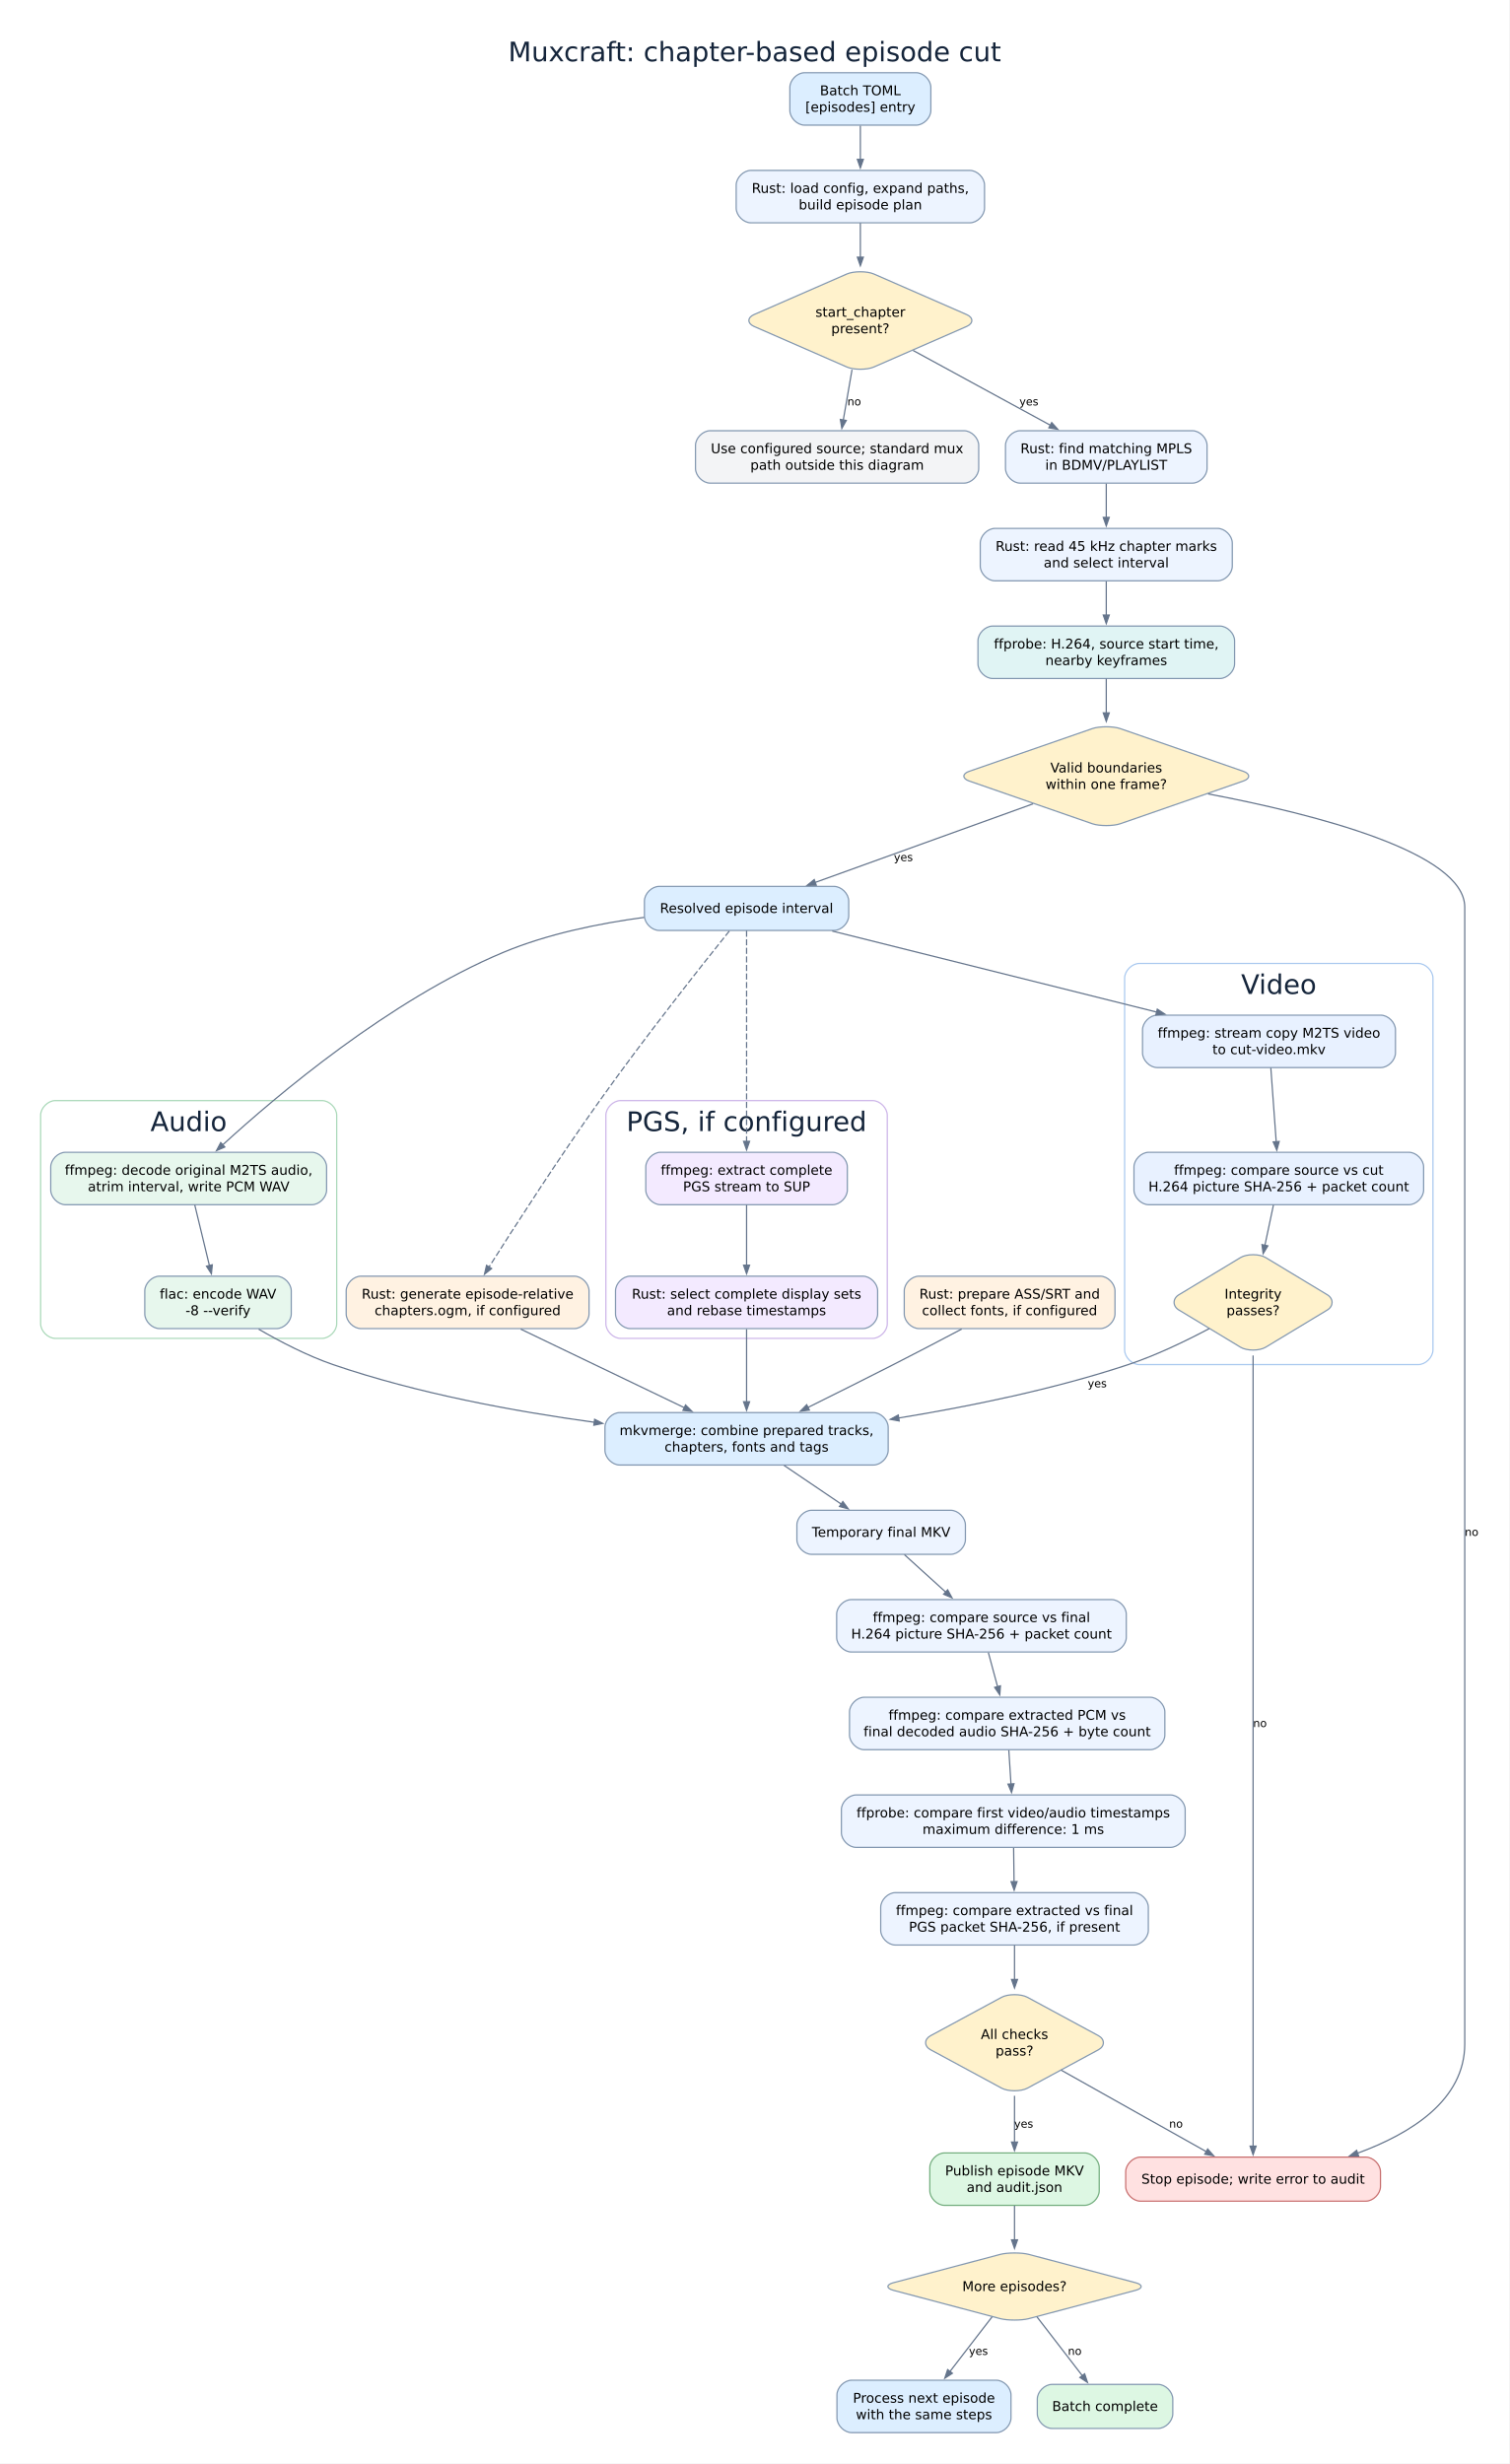
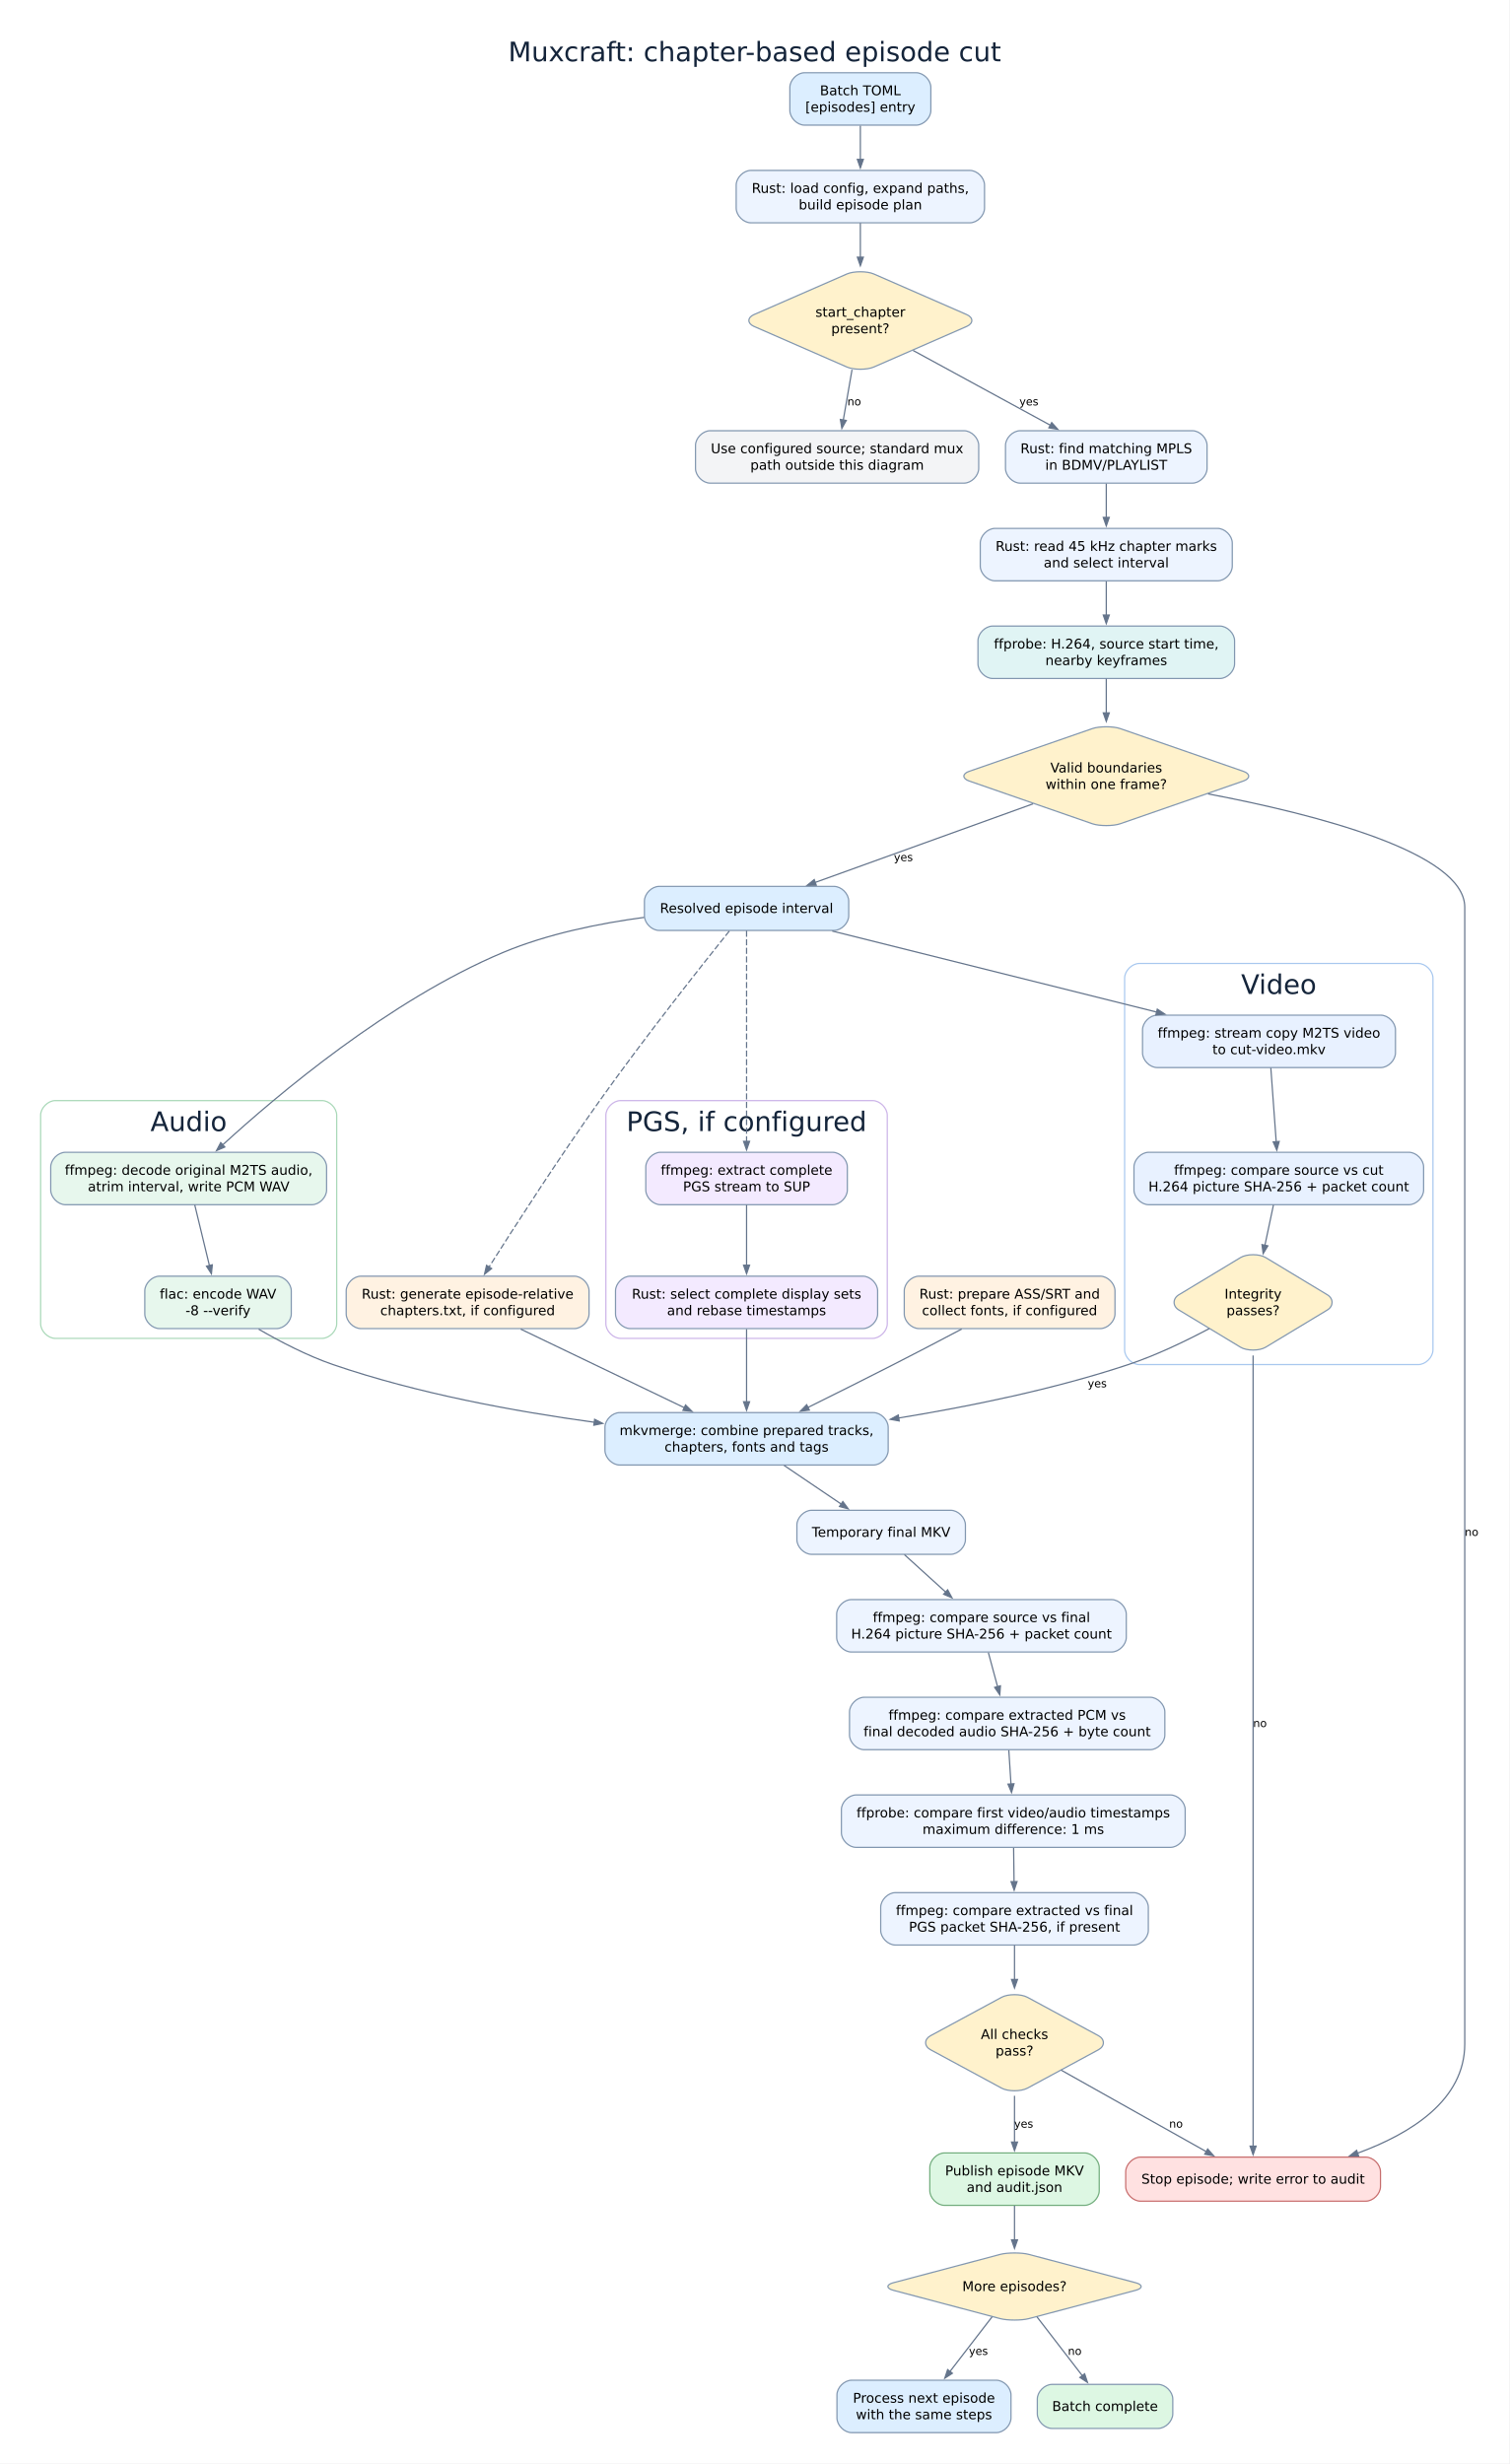
<svg xmlns="http://www.w3.org/2000/svg" width="1234pt" height="2014pt" viewBox="0.00 0.00 1234.00 2014.00">
  <g id="graph0" class="graph" transform="scale(1 1) rotate(0) translate(25.2 1988.36)">
    <polygon fill="white" stroke="none" points="-25.2,25.2 -25.2,-1988.36 1208.45,-1988.36 1208.45,25.2 -25.2,25.2" />
    <text xml:space="preserve" text-anchor="middle" x="591.62" y="-1938.26" font-family="DejaVu Sans" font-size="22.00" fill="#14243a">Muxcraft: chapter-based episode cut</text>
    <g id="clust1" class="cluster">
      <path fill="white" stroke="#a8c8ef" d="M906,-872.99C906,-872.99 1134,-872.99 1134,-872.99 1140,-872.99 1146,-878.99 1146,-884.99 1146,-884.99 1146,-1188.85 1146,-1188.85 1146,-1194.85 1140,-1200.85 1134,-1200.85 1134,-1200.85 906,-1200.85 906,-1200.85 900,-1200.85 894,-1194.85 894,-1188.85 894,-1188.85 894,-884.99 894,-884.99 894,-878.99 900,-872.99 906,-872.99" />
      <text xml:space="preserve" text-anchor="middle" x="1020" y="-1175.95" font-family="DejaVu Sans" font-size="22.00" fill="#14243a">Video</text>
    </g>
    <g id="clust2" class="cluster">
      <path fill="white" stroke="#a9d8b8" d="M20,-894.41C20,-894.41 238,-894.41 238,-894.41 244,-894.41 250,-900.41 250,-906.41 250,-906.41 250,-1076.76 250,-1076.76 250,-1082.76 244,-1088.76 238,-1088.76 238,-1088.76 20,-1088.76 20,-1088.76 14,-1088.76 8,-1082.76 8,-1076.76 8,-1076.76 8,-906.41 8,-906.41 8,-900.41 14,-894.41 20,-894.41" />
      <text xml:space="preserve" text-anchor="middle" x="129" y="-1063.86" font-family="DejaVu Sans" font-size="22.00" fill="#14243a">Audio</text>
    </g>
    <g id="clust3" class="cluster">
      <path fill="white" stroke="#ccb4e8" d="M482,-894.41C482,-894.41 688,-894.41 688,-894.41 694,-894.41 700,-900.41 700,-906.41 700,-906.41 700,-1076.76 700,-1076.76 700,-1082.76 694,-1088.76 688,-1088.76 688,-1088.76 482,-1088.76 482,-1088.76 476,-1088.76 470,-1082.76 470,-1076.76 470,-1076.76 470,-906.41 470,-906.41 470,-900.41 476,-894.41 482,-894.41" />
      <text xml:space="preserve" text-anchor="middle" x="585" y="-1063.86" font-family="DejaVu Sans" font-size="22.00" fill="#14243a">PGS, if configured</text>
    </g>
    <g id="node1" class="node">
      <path fill="#dceeff" stroke="#8297b0" d="M723.62,-1928.91C723.62,-1928.91 632.38,-1928.91 632.38,-1928.91 626.38,-1928.91 620.38,-1922.91 620.38,-1916.91 620.38,-1916.91 620.38,-1898.07 620.38,-1898.07 620.38,-1892.07 626.38,-1886.07 632.38,-1886.07 632.38,-1886.07 723.62,-1886.07 723.62,-1886.07 729.62,-1886.07 735.62,-1892.07 735.62,-1898.07 735.62,-1898.07 735.62,-1916.91 735.62,-1916.91 735.62,-1922.91 729.62,-1928.91 723.62,-1928.91" />
      <text xml:space="preserve" text-anchor="middle" x="678" y="-1910.54" font-family="DejaVu Sans" font-size="11.00">Batch TOML</text>
      <text xml:space="preserve" text-anchor="middle" x="678" y="-1897.04" font-family="DejaVu Sans" font-size="11.00">[episodes] entry</text>
    </g>
    <g id="node2" class="node">
      <path fill="#edf4ff" stroke="#8297b0" d="M767.49,-1849.07C767.49,-1849.07 588.51,-1849.07 588.51,-1849.07 582.51,-1849.07 576.51,-1843.07 576.51,-1837.07 576.51,-1837.07 576.51,-1818.23 576.51,-1818.23 576.51,-1812.23 582.51,-1806.23 588.51,-1806.23 588.51,-1806.23 767.49,-1806.23 767.49,-1806.23 773.49,-1806.23 779.49,-1812.23 779.49,-1818.23 779.49,-1818.23 779.49,-1837.07 779.49,-1837.07 779.49,-1843.07 773.49,-1849.07 767.49,-1849.07" />
      <text xml:space="preserve" text-anchor="middle" x="678" y="-1830.7" font-family="DejaVu Sans" font-size="11.00">Rust: load config, expand paths,</text>
      <text xml:space="preserve" text-anchor="middle" x="678" y="-1817.2" font-family="DejaVu Sans" font-size="11.00">build episode plan</text>
    </g>
    <g id="edge5" class="edge">
      <path fill="none" stroke="#64748b" d="M678,-1885.63C678,-1877.17 678,-1867.24 678,-1858.06" />
      <polygon fill="#64748b" stroke="#64748b" points="680.45,-1858.08 678,-1851.08 675.55,-1858.08 680.45,-1858.08" />
    </g>
    <g id="node3" class="node">
      <path fill="#fff2cc" stroke="#8297b0" d="M667.01,-1764.42C667.01,-1764.42 591.01,-1731.2 591.01,-1731.2 585.52,-1728.79 585.52,-1723.99 591.01,-1721.58 591.01,-1721.58 667.01,-1688.36 667.01,-1688.36 672.5,-1685.95 683.5,-1685.95 688.99,-1688.36 688.99,-1688.36 764.99,-1721.58 764.99,-1721.58 770.48,-1723.99 770.48,-1728.79 764.99,-1731.2 764.99,-1731.2 688.99,-1764.42 688.99,-1764.42 683.5,-1766.83 672.5,-1766.83 667.01,-1764.42" />
      <text xml:space="preserve" text-anchor="middle" x="678" y="-1729.44" font-family="DejaVu Sans" font-size="11.00">start_chapter</text>
      <text xml:space="preserve" text-anchor="middle" x="678" y="-1715.94" font-family="DejaVu Sans" font-size="11.00">present?</text>
    </g>
    <g id="edge6" class="edge">
      <path fill="none" stroke="#64748b" d="M678,-1806.08C678,-1797.83 678,-1787.93 678,-1777.97" />
      <polygon fill="#64748b" stroke="#64748b" points="680.45,-1778.14 678,-1771.14 675.55,-1778.14 680.45,-1778.14" />
    </g>
    <g id="node4" class="node">
      <path fill="#f3f4f6" stroke="#8297b0" d="M762.74,-1636.3C762.74,-1636.3 555.26,-1636.3 555.26,-1636.3 549.26,-1636.3 543.26,-1630.3 543.26,-1624.3 543.26,-1624.3 543.26,-1605.46 543.26,-1605.46 543.26,-1599.46 549.26,-1593.46 555.26,-1593.46 555.26,-1593.46 762.74,-1593.46 762.74,-1593.46 768.74,-1593.46 774.74,-1599.46 774.74,-1605.46 774.74,-1605.46 774.74,-1624.3 774.74,-1624.3 774.74,-1630.3 768.74,-1636.3 762.74,-1636.3" />
      <text xml:space="preserve" text-anchor="middle" x="659" y="-1617.93" font-family="DejaVu Sans" font-size="11.00">Use configured source; standard mux</text>
      <text xml:space="preserve" text-anchor="middle" x="659" y="-1604.43" font-family="DejaVu Sans" font-size="11.00">path outside this diagram</text>
    </g>
    <g id="edge7" class="edge">
      <path fill="none" stroke="#64748b" d="M671.19,-1686.16C668.84,-1672.6 666.25,-1657.65 664.06,-1645.04" />
      <polygon fill="#64748b" stroke="#64748b" points="666.49,-1644.7 662.88,-1638.22 661.66,-1645.53 666.49,-1644.7" />
      <text xml:space="preserve" text-anchor="middle" x="672.99" y="-1657" font-family="DejaVu Sans" font-size="9.00">no</text>
    </g>
    <g id="node5" class="node">
      <path fill="#edf4ff" stroke="#8297b0" d="M949.37,-1636.3C949.37,-1636.3 808.63,-1636.3 808.63,-1636.3 802.63,-1636.3 796.63,-1630.3 796.63,-1624.3 796.63,-1624.3 796.63,-1605.46 796.63,-1605.46 796.63,-1599.46 802.63,-1593.46 808.63,-1593.46 808.63,-1593.46 949.37,-1593.46 949.37,-1593.46 955.37,-1593.46 961.37,-1599.46 961.37,-1605.46 961.37,-1605.46 961.37,-1624.3 961.37,-1624.3 961.37,-1630.3 955.37,-1636.3 949.37,-1636.3" />
      <text xml:space="preserve" text-anchor="middle" x="879" y="-1617.93" font-family="DejaVu Sans" font-size="11.00">Rust: find matching MPLS</text>
      <text xml:space="preserve" text-anchor="middle" x="879" y="-1604.43" font-family="DejaVu Sans" font-size="11.00">in BDMV/PLAYLIST</text>
    </g>
    <g id="edge8" class="edge">
      <path fill="none" stroke="#64748b" d="M721.12,-1701.9C754.15,-1683.9 799.62,-1659.13 833.28,-1640.79" />
      <polygon fill="#64748b" stroke="#64748b" points="834.4,-1642.97 839.37,-1637.47 832.05,-1638.67 834.4,-1642.97" />
      <text xml:space="preserve" text-anchor="middle" x="815.75" y="-1657" font-family="DejaVu Sans" font-size="9.00">yes</text>
    </g>
    <g id="node6" class="node">
      <path fill="#edf4ff" stroke="#8297b0" d="M969.99,-1556.46C969.99,-1556.46 788.01,-1556.46 788.01,-1556.46 782.01,-1556.46 776.01,-1550.46 776.01,-1544.46 776.01,-1544.46 776.01,-1525.62 776.01,-1525.62 776.01,-1519.62 782.01,-1513.62 788.01,-1513.62 788.01,-1513.62 969.99,-1513.62 969.99,-1513.62 975.99,-1513.62 981.99,-1519.62 981.99,-1525.62 981.99,-1525.62 981.99,-1544.46 981.99,-1544.46 981.99,-1550.46 975.99,-1556.46 969.99,-1556.46" />
      <text xml:space="preserve" text-anchor="middle" x="879" y="-1538.09" font-family="DejaVu Sans" font-size="11.00">Rust: read 45 kHz chapter marks</text>
      <text xml:space="preserve" text-anchor="middle" x="879" y="-1524.59" font-family="DejaVu Sans" font-size="11.00">and select interval</text>
    </g>
    <g id="edge9" class="edge">
      <path fill="none" stroke="#64748b" d="M879,-1593.02C879,-1584.56 879,-1574.63 879,-1565.45" />
      <polygon fill="#64748b" stroke="#64748b" points="881.45,-1565.47 879,-1558.47 876.55,-1565.47 881.45,-1565.47" />
    </g>
    <g id="node7" class="node">
      <path fill="#e0f4f4" stroke="#8297b0" d="M971.87,-1476.62C971.87,-1476.62 786.13,-1476.62 786.13,-1476.62 780.13,-1476.62 774.13,-1470.62 774.13,-1464.62 774.13,-1464.62 774.13,-1445.78 774.13,-1445.78 774.13,-1439.78 780.13,-1433.78 786.13,-1433.78 786.13,-1433.78 971.87,-1433.78 971.87,-1433.78 977.87,-1433.78 983.87,-1439.78 983.87,-1445.78 983.87,-1445.78 983.87,-1464.62 983.87,-1464.62 983.87,-1470.62 977.87,-1476.62 971.87,-1476.62" />
      <text xml:space="preserve" text-anchor="middle" x="879" y="-1458.25" font-family="DejaVu Sans" font-size="11.00">ffprobe: H.264, source start time,</text>
      <text xml:space="preserve" text-anchor="middle" x="879" y="-1444.75" font-family="DejaVu Sans" font-size="11.00">nearby keyframes</text>
    </g>
    <g id="edge10" class="edge">
      <path fill="none" stroke="#64748b" d="M879,-1513.18C879,-1504.72 879,-1494.79 879,-1485.61" />
      <polygon fill="#64748b" stroke="#64748b" points="881.45,-1485.63 879,-1478.63 876.55,-1485.63 881.45,-1485.63" />
    </g>
    <g id="node8" class="node">
      <path fill="#fff2cc" stroke="#8297b0" d="M867.66,-1392.85C867.66,-1392.85 766.86,-1357.87 766.86,-1357.87 761.19,-1355.91 761.19,-1351.97 766.86,-1350.01 766.86,-1350.01 867.66,-1315.03 867.66,-1315.03 873.33,-1313.07 884.67,-1313.07 890.34,-1315.03 890.34,-1315.03 991.14,-1350.01 991.14,-1350.01 996.81,-1351.97 996.81,-1355.91 991.14,-1357.87 991.14,-1357.87 890.34,-1392.85 890.34,-1392.85 884.67,-1394.81 873.33,-1394.81 867.66,-1392.85" />
      <text xml:space="preserve" text-anchor="middle" x="879" y="-1356.99" font-family="DejaVu Sans" font-size="11.00">Valid boundaries</text>
      <text xml:space="preserve" text-anchor="middle" x="879" y="-1343.49" font-family="DejaVu Sans" font-size="11.00">within one frame?</text>
    </g>
    <g id="edge11" class="edge">
      <path fill="none" stroke="#64748b" d="M879,-1433.63C879,-1425.38 879,-1415.48 879,-1405.52" />
      <polygon fill="#64748b" stroke="#64748b" points="881.45,-1405.69 879,-1398.69 876.55,-1405.69 881.45,-1405.69" />
    </g>
    <g id="node9" class="node">
      <path fill="#dceeff" stroke="#8297b0" d="M656.49,-1263.85C656.49,-1263.85 513.51,-1263.85 513.51,-1263.85 507.51,-1263.85 501.51,-1257.85 501.51,-1251.85 501.51,-1251.85 501.51,-1239.85 501.51,-1239.85 501.51,-1233.85 507.51,-1227.85 513.51,-1227.85 513.51,-1227.85 656.49,-1227.85 656.49,-1227.85 662.49,-1227.85 668.49,-1233.85 668.49,-1239.85 668.49,-1239.85 668.49,-1251.85 668.49,-1251.85 668.49,-1257.85 662.49,-1263.85 656.49,-1263.85" />
      <text xml:space="preserve" text-anchor="middle" x="585" y="-1242.15" font-family="DejaVu Sans" font-size="11.00">Resolved episode interval</text>
    </g>
    <g id="edge13" class="edge">
      <path fill="none" stroke="#64748b" d="M819.15,-1331.34C767.04,-1312.54 692.05,-1285.48 641.08,-1267.09" />
      <polygon fill="#64748b" stroke="#64748b" points="641.96,-1264.8 634.54,-1264.73 640.29,-1269.41 641.96,-1264.8" />
      <text xml:space="preserve" text-anchor="middle" x="713.17" y="-1284.55" font-family="DejaVu Sans" font-size="9.00">yes</text>
    </g>
    <g id="node10" class="node">
      <path fill="#ffe1e1" stroke="#c76d6d" d="M1091.12,-225.19C1091.12,-225.19 906.88,-225.19 906.88,-225.19 900.88,-225.19 894.88,-219.19 894.88,-213.19 894.88,-213.19 894.88,-201.19 894.88,-201.19 894.88,-195.19 900.88,-189.19 906.88,-189.19 906.88,-189.19 1091.12,-189.19 1091.12,-189.19 1097.12,-189.19 1103.12,-195.19 1103.12,-201.19 1103.12,-201.19 1103.12,-213.19 1103.12,-213.19 1103.12,-219.19 1097.12,-225.19 1091.12,-225.19" />
      <text xml:space="preserve" text-anchor="middle" x="999" y="-203.49" font-family="DejaVu Sans" font-size="11.00">Stop episode; write error to audit</text>
    </g>
    <g id="edge12" class="edge">
      <path fill="none" stroke="#64748b" d="M962.18,-1339.47C1048.8,-1323.03 1172,-1291.75 1172,-1246.85 1172,-1246.85 1172,-1246.85 1172,-317.7 1172,-271.76 1127.91,-244.29 1084.24,-228.36" />
      <polygon fill="#64748b" stroke="#64748b" points="1085.24,-226.11 1077.82,-226.11 1083.62,-230.74 1085.24,-226.11" />
      <text xml:space="preserve" text-anchor="middle" x="1177.62" y="-732.98" font-family="DejaVu Sans" font-size="9.00">no</text>
    </g>
    <g id="node11" class="node">
      <path fill="#e8f1ff" stroke="#8297b0" d="M1103.37,-1158.6C1103.37,-1158.6 920.63,-1158.6 920.63,-1158.6 914.63,-1158.6 908.63,-1152.6 908.63,-1146.6 908.63,-1146.6 908.63,-1127.76 908.63,-1127.76 908.63,-1121.76 914.63,-1115.76 920.63,-1115.76 920.63,-1115.76 1103.37,-1115.76 1103.37,-1115.76 1109.37,-1115.76 1115.37,-1121.76 1115.37,-1127.76 1115.37,-1127.76 1115.37,-1146.6 1115.37,-1146.6 1115.37,-1152.6 1109.37,-1158.6 1103.37,-1158.6" />
      <text xml:space="preserve" text-anchor="middle" x="1012" y="-1140.23" font-family="DejaVu Sans" font-size="11.00">ffmpeg: stream copy M2TS video</text>
      <text xml:space="preserve" text-anchor="middle" x="1012" y="-1126.73" font-family="DejaVu Sans" font-size="11.00">to cut-video.mkv</text>
    </g>
    <g id="edge14" class="edge">
      <path fill="none" stroke="#64748b" d="M655.03,-1227.36C727.43,-1209.27 840.79,-1180.95 920.29,-1161.09" />
      <polygon fill="#64748b" stroke="#64748b" points="920.7,-1163.51 926.89,-1159.44 919.51,-1158.76 920.7,-1163.51" />
    </g>
    <g id="node14" class="node">
      <path fill="#e7f7ed" stroke="#8297b0" d="M229.74,-1046.51C229.74,-1046.51 28.26,-1046.51 28.26,-1046.51 22.26,-1046.51 16.26,-1040.51 16.26,-1034.51 16.26,-1034.51 16.26,-1015.67 16.26,-1015.67 16.26,-1009.67 22.26,-1003.67 28.26,-1003.67 28.26,-1003.67 229.74,-1003.67 229.74,-1003.67 235.74,-1003.67 241.74,-1009.67 241.74,-1015.67 241.74,-1015.67 241.74,-1034.51 241.74,-1034.51 241.74,-1040.51 235.74,-1046.51 229.74,-1046.51" />
      <text xml:space="preserve" text-anchor="middle" x="129" y="-1028.14" font-family="DejaVu Sans" font-size="11.00">ffmpeg: decode original M2TS audio,</text>
      <text xml:space="preserve" text-anchor="middle" x="129" y="-1014.64" font-family="DejaVu Sans" font-size="11.00">atrim interval, write PCM WAV</text>
    </g>
    <g id="edge15" class="edge">
      <path fill="none" stroke="#64748b" d="M501.33,-1238.52C464.84,-1233.66 422.23,-1225.06 386,-1209.85 293.21,-1170.9 201.41,-1093.39 156.85,-1052.6" />
      <polygon fill="#64748b" stroke="#64748b" points="158.54,-1050.83 151.74,-1047.88 155.22,-1054.43 158.54,-1050.83" />
    </g>
    <g id="node16" class="node">
      <path fill="#f3eaff" stroke="#8297b0" d="M655.37,-1046.51C655.37,-1046.51 514.63,-1046.51 514.63,-1046.51 508.63,-1046.51 502.63,-1040.51 502.63,-1034.51 502.63,-1034.51 502.63,-1015.67 502.63,-1015.67 502.63,-1009.67 508.63,-1003.67 514.63,-1003.67 514.63,-1003.67 655.37,-1003.67 655.37,-1003.67 661.37,-1003.67 667.37,-1009.67 667.37,-1015.67 667.37,-1015.67 667.37,-1034.51 667.37,-1034.51 667.37,-1040.51 661.37,-1046.51 655.37,-1046.51" />
      <text xml:space="preserve" text-anchor="middle" x="585" y="-1028.14" font-family="DejaVu Sans" font-size="11.00">ffmpeg: extract complete</text>
      <text xml:space="preserve" text-anchor="middle" x="585" y="-1014.64" font-family="DejaVu Sans" font-size="11.00">PGS stream to SUP</text>
    </g>
    <g id="edge16" class="edge">
      <path fill="none" stroke="#64748b" stroke-dasharray="5,2" d="M585,-1227.68C585,-1190.4 585,-1101.66 585,-1055.35" />
      <polygon fill="#64748b" stroke="#64748b" points="587.45,-1055.47 585,-1048.47 582.55,-1055.47 587.45,-1055.47" />
    </g>
    <g id="node18" class="node">
      <path fill="#fff2e2" stroke="#8297b0" d="M444.24,-945.25C444.24,-945.25 269.76,-945.25 269.76,-945.25 263.76,-945.25 257.76,-939.25 257.76,-933.25 257.76,-933.25 257.76,-914.41 257.76,-914.41 257.76,-908.41 263.76,-902.41 269.76,-902.41 269.76,-902.41 444.24,-902.41 444.24,-902.41 450.24,-902.41 456.24,-908.41 456.24,-914.41 456.24,-914.41 456.24,-933.25 456.24,-933.25 456.24,-939.25 450.24,-945.25 444.24,-945.25" />
      <text xml:space="preserve" text-anchor="middle" x="357" y="-926.88" font-family="DejaVu Sans" font-size="11.00">Rust: generate episode-relative</text>
-       <text xml:space="preserve" text-anchor="middle" x="357" y="-913.38" font-family="DejaVu Sans" font-size="11.00">chapters.ogm, if configured</text>
+       <text xml:space="preserve" text-anchor="middle" x="357" y="-913.38" font-family="DejaVu Sans" font-size="11.00">chapters.txt, if configured</text>
    </g>
    <g id="edge17" class="edge">
      <path fill="none" stroke="#64748b" stroke-dasharray="5,2" d="M570.9,-1227.38C548.02,-1198.84 501.69,-1140.26 465,-1088.76 431.63,-1041.92 395.33,-985.61 374.46,-952.66" />
      <polygon fill="#64748b" stroke="#64748b" points="376.62,-951.49 370.81,-946.88 372.48,-954.1 376.62,-951.49" />
    </g>
    <g id="node12" class="node">
      <path fill="#e8f1ff" stroke="#8297b0" d="M1126.37,-1046.51C1126.37,-1046.51 913.63,-1046.51 913.63,-1046.51 907.63,-1046.51 901.63,-1040.51 901.63,-1034.51 901.63,-1034.51 901.63,-1015.67 901.63,-1015.67 901.63,-1009.67 907.63,-1003.67 913.63,-1003.67 913.63,-1003.67 1126.37,-1003.67 1126.37,-1003.67 1132.37,-1003.67 1138.37,-1009.67 1138.37,-1015.67 1138.37,-1015.67 1138.37,-1034.51 1138.37,-1034.51 1138.37,-1040.51 1132.37,-1046.51 1126.37,-1046.51" />
      <text xml:space="preserve" text-anchor="middle" x="1020" y="-1028.14" font-family="DejaVu Sans" font-size="11.00">ffmpeg: compare source vs cut</text>
      <text xml:space="preserve" text-anchor="middle" x="1020" y="-1014.64" font-family="DejaVu Sans" font-size="11.00">H.264 picture SHA-256 + packet count</text>
    </g>
    <g id="edge1" class="edge">
      <path fill="none" stroke="#64748b" d="M1013.5,-1115.47C1014.75,-1098.4 1016.52,-1074 1017.9,-1055.01" />
      <polygon fill="#64748b" stroke="#64748b" points="1020.33,-1055.37 1018.39,-1048.21 1015.44,-1055.02 1020.33,-1055.37" />
    </g>
    <g id="node13" class="node">
      <path fill="#fff2cc" stroke="#8297b0" d="M988.73,-960.47C988.73,-960.47 938.29,-930.03 938.29,-930.03 933.16,-926.93 933.16,-920.73 938.29,-917.63 938.29,-917.63 988.73,-887.19 988.73,-887.19 993.86,-884.09 1004.14,-884.09 1009.27,-887.19 1009.27,-887.19 1059.71,-917.63 1059.71,-917.63 1064.84,-920.73 1064.84,-926.93 1059.71,-930.03 1059.71,-930.03 1009.27,-960.47 1009.27,-960.47 1004.14,-963.57 993.86,-963.57 988.73,-960.47" />
      <text xml:space="preserve" text-anchor="middle" x="999" y="-926.88" font-family="DejaVu Sans" font-size="11.00">Integrity</text>
      <text xml:space="preserve" text-anchor="middle" x="999" y="-913.38" font-family="DejaVu Sans" font-size="11.00">passes?</text>
    </g>
    <g id="edge2" class="edge">
      <path fill="none" stroke="#64748b" d="M1015.65,-1003.52C1013.62,-993.93 1011.12,-982.09 1008.67,-970.54" />
      <polygon fill="#64748b" stroke="#64748b" points="1011.07,-970.04 1007.22,-963.7 1006.28,-971.06 1011.07,-970.04" />
    </g>
    <g id="edge18" class="edge">
      <path fill="none" stroke="#64748b" d="M999,-880.45C999,-860.14 999,-835.47 999,-813.32 999,-813.32 999,-813.32 999,-317.7 999,-289 999,-256.07 999,-233.87" />
      <polygon fill="#64748b" stroke="#64748b" points="1001.45,-234.15 999,-227.15 996.55,-234.15 1001.45,-234.15" />
      <text xml:space="preserve" text-anchor="middle" x="1004.62" y="-576.72" font-family="DejaVu Sans" font-size="9.00">no</text>
    </g>
    <g id="node20" class="node">
      <path fill="#dceeff" stroke="#8297b0" d="M688.74,-833.74C688.74,-833.74 481.26,-833.74 481.26,-833.74 475.26,-833.74 469.26,-827.74 469.26,-821.74 469.26,-821.74 469.26,-802.9 469.26,-802.9 469.26,-796.9 475.26,-790.9 481.26,-790.9 481.26,-790.9 688.74,-790.9 688.74,-790.9 694.74,-790.9 700.74,-796.9 700.74,-802.9 700.74,-802.9 700.74,-821.74 700.74,-821.74 700.74,-827.74 694.74,-833.74 688.74,-833.74" />
      <text xml:space="preserve" text-anchor="middle" x="585" y="-815.37" font-family="DejaVu Sans" font-size="11.00">mkvmerge: combine prepared tracks,</text>
      <text xml:space="preserve" text-anchor="middle" x="585" y="-801.87" font-family="DejaVu Sans" font-size="11.00">chapters, fonts and tags</text>
    </g>
    <g id="edge19" class="edge">
      <path fill="none" stroke="#64748b" d="M963.17,-902.41C944.05,-892.27 919.81,-880.59 897,-872.99 836.54,-852.84 767.08,-838.72 709.08,-829.29" />
      <polygon fill="#64748b" stroke="#64748b" points="709.76,-826.92 702.46,-828.24 708.99,-831.76 709.76,-826.92" />
      <text xml:space="preserve" text-anchor="middle" x="871.62" y="-854.44" font-family="DejaVu Sans" font-size="9.00">yes</text>
    </g>
    <g id="node15" class="node">
      <path fill="#e7f7ed" stroke="#8297b0" d="M200.87,-945.25C200.87,-945.25 105.14,-945.25 105.14,-945.25 99.14,-945.25 93.14,-939.25 93.14,-933.25 93.14,-933.25 93.14,-914.41 93.14,-914.41 93.14,-908.41 99.14,-902.41 105.14,-902.41 105.14,-902.41 200.87,-902.41 200.87,-902.41 206.87,-902.41 212.87,-908.41 212.87,-914.41 212.87,-914.41 212.87,-933.25 212.87,-933.25 212.87,-939.25 206.87,-945.25 200.87,-945.25" />
      <text xml:space="preserve" text-anchor="middle" x="153" y="-926.88" font-family="DejaVu Sans" font-size="11.00">flac: encode WAV</text>
      <text xml:space="preserve" text-anchor="middle" x="153" y="-913.38" font-family="DejaVu Sans" font-size="11.00">-8 --verify</text>
    </g>
    <g id="edge3" class="edge">
      <path fill="none" stroke="#64748b" d="M133.97,-1003.52C137.46,-989.11 142.16,-969.66 146.02,-953.69" />
      <polygon fill="#64748b" stroke="#64748b" points="148.33,-954.56 147.6,-947.18 143.57,-953.41 148.33,-954.56" />
    </g>
    <g id="edge20" class="edge">
      <path fill="none" stroke="#64748b" d="M186.22,-901.93C203.71,-891.79 225.86,-880.26 247,-872.99 315.77,-849.35 395.77,-834.69 460.68,-825.82" />
      <polygon fill="#64748b" stroke="#64748b" points="460.81,-828.27 467.43,-824.91 460.16,-823.42 460.81,-828.27" />
    </g>
    <g id="node17" class="node">
      <path fill="#f3eaff" stroke="#8297b0" d="M680.12,-945.25C680.12,-945.25 489.88,-945.25 489.88,-945.25 483.88,-945.25 477.88,-939.25 477.88,-933.25 477.88,-933.25 477.88,-914.41 477.88,-914.41 477.88,-908.41 483.88,-902.41 489.88,-902.41 489.88,-902.41 680.12,-902.41 680.12,-902.41 686.12,-902.41 692.12,-908.41 692.12,-914.41 692.12,-914.41 692.12,-933.25 692.12,-933.25 692.12,-939.25 686.12,-945.25 680.12,-945.25" />
      <text xml:space="preserve" text-anchor="middle" x="585" y="-926.88" font-family="DejaVu Sans" font-size="11.00">Rust: select complete display sets</text>
      <text xml:space="preserve" text-anchor="middle" x="585" y="-913.38" font-family="DejaVu Sans" font-size="11.00">and rebase timestamps</text>
    </g>
    <g id="edge4" class="edge">
      <path fill="none" stroke="#64748b" d="M585,-1003.52C585,-989.25 585,-970.01 585,-954.13" />
      <polygon fill="#64748b" stroke="#64748b" points="587.45,-954.23 585,-947.23 582.55,-954.23 587.45,-954.23" />
    </g>
    <g id="edge21" class="edge">
      <path fill="none" stroke="#64748b" d="M585,-901.97C585,-885.15 585,-861.29 585,-842.56" />
      <polygon fill="#64748b" stroke="#64748b" points="587.45,-842.61 585,-835.61 582.55,-842.61 587.45,-842.61" />
    </g>
    <g id="edge22" class="edge">
      <path fill="none" stroke="#64748b" d="M400.42,-901.97C438.61,-883.63 494.23,-856.92 534.42,-837.61" />
      <polygon fill="#64748b" stroke="#64748b" points="535.13,-839.99 540.38,-834.75 533,-835.58 535.13,-839.99" />
    </g>
    <g id="node19" class="node">
      <path fill="#fff2e2" stroke="#8297b0" d="M874.12,-945.25C874.12,-945.25 725.88,-945.25 725.88,-945.25 719.88,-945.25 713.88,-939.25 713.88,-933.25 713.88,-933.25 713.88,-914.41 713.88,-914.41 713.88,-908.41 719.88,-902.41 725.88,-902.41 725.88,-902.41 874.12,-902.41 874.12,-902.41 880.12,-902.41 886.12,-908.41 886.12,-914.41 886.12,-914.41 886.12,-933.25 886.12,-933.25 886.12,-939.25 880.12,-945.25 874.12,-945.25" />
      <text xml:space="preserve" text-anchor="middle" x="800" y="-926.88" font-family="DejaVu Sans" font-size="11.00">Rust: prepare ASS/SRT and</text>
      <text xml:space="preserve" text-anchor="middle" x="800" y="-913.38" font-family="DejaVu Sans" font-size="11.00">collect fonts, if configured</text>
    </g>
    <g id="edge23" class="edge">
      <path fill="none" stroke="#64748b" d="M760.81,-902.03C743.72,-893.01 723.41,-882.4 705,-872.99 682.11,-861.3 656.63,-848.58 635.06,-837.91" />
      <polygon fill="#64748b" stroke="#64748b" points="636.32,-835.8 628.95,-834.89 634.14,-840.19 636.32,-835.8" />
    </g>
    <g id="node21" class="node">
      <path fill="#edf4ff" stroke="#8297b0" d="M751.87,-753.9C751.87,-753.9 638.13,-753.9 638.13,-753.9 632.13,-753.9 626.13,-747.9 626.13,-741.9 626.13,-741.9 626.13,-729.9 626.13,-729.9 626.13,-723.9 632.13,-717.9 638.13,-717.9 638.13,-717.9 751.87,-717.9 751.87,-717.9 757.87,-717.9 763.87,-723.9 763.87,-729.9 763.87,-729.9 763.87,-741.9 763.87,-741.9 763.87,-747.9 757.87,-753.9 751.87,-753.9" />
      <text xml:space="preserve" text-anchor="middle" x="695" y="-732.2" font-family="DejaVu Sans" font-size="11.00">Temporary final MKV</text>
    </g>
    <g id="edge24" class="edge">
      <path fill="none" stroke="#64748b" d="M615.64,-790.59C630.17,-780.76 647.55,-769 662.33,-759" />
      <polygon fill="#64748b" stroke="#64748b" points="663.68,-761.05 668.1,-755.1 660.93,-756.99 663.68,-761.05" />
    </g>
    <g id="node22" class="node">
      <path fill="#edf4ff" stroke="#8297b0" d="M883.37,-680.9C883.37,-680.9 670.63,-680.9 670.63,-680.9 664.63,-680.9 658.63,-674.9 658.63,-668.9 658.63,-668.9 658.63,-650.06 658.63,-650.06 658.63,-644.06 664.63,-638.06 670.63,-638.06 670.63,-638.06 883.37,-638.06 883.37,-638.06 889.37,-638.06 895.37,-644.06 895.37,-650.06 895.37,-650.06 895.37,-668.9 895.37,-668.9 895.37,-674.9 889.37,-680.9 883.37,-680.9" />
      <text xml:space="preserve" text-anchor="middle" x="777" y="-662.53" font-family="DejaVu Sans" font-size="11.00">ffmpeg: compare source vs final</text>
      <text xml:space="preserve" text-anchor="middle" x="777" y="-649.03" font-family="DejaVu Sans" font-size="11.00">H.264 picture SHA-256 + packet count</text>
    </g>
    <g id="edge25" class="edge">
      <path fill="none" stroke="#64748b" d="M714.02,-717.64C724.08,-708.51 736.64,-697.11 747.9,-686.89" />
      <polygon fill="#64748b" stroke="#64748b" points="749.34,-688.89 752.87,-682.38 746.04,-685.27 749.34,-688.89" />
    </g>
    <g id="node23" class="node">
      <path fill="#edf4ff" stroke="#8297b0" d="M914.87,-601.06C914.87,-601.06 681.13,-601.06 681.13,-601.06 675.13,-601.06 669.13,-595.06 669.13,-589.06 669.13,-589.06 669.13,-570.22 669.13,-570.22 669.13,-564.22 675.13,-558.22 681.13,-558.22 681.13,-558.22 914.87,-558.22 914.87,-558.22 920.87,-558.22 926.87,-564.22 926.87,-570.22 926.87,-570.22 926.87,-589.06 926.87,-589.06 926.87,-595.06 920.87,-601.06 914.87,-601.06" />
      <text xml:space="preserve" text-anchor="middle" x="798" y="-582.69" font-family="DejaVu Sans" font-size="11.00">ffmpeg: compare extracted PCM vs</text>
      <text xml:space="preserve" text-anchor="middle" x="798" y="-569.19" font-family="DejaVu Sans" font-size="11.00">final decoded audio SHA-256 + byte count</text>
    </g>
    <g id="edge26" class="edge">
      <path fill="none" stroke="#64748b" d="M782.63,-637.62C784.93,-629.07 787.64,-619.02 790.14,-609.77" />
      <polygon fill="#64748b" stroke="#64748b" points="792.5,-610.42 791.96,-603.02 787.77,-609.14 792.5,-610.42" />
    </g>
    <g id="node24" class="node">
      <path fill="#edf4ff" stroke="#8297b0" d="M931.49,-521.22C931.49,-521.22 674.51,-521.22 674.51,-521.22 668.51,-521.22 662.51,-515.22 662.51,-509.22 662.51,-509.22 662.51,-490.38 662.51,-490.38 662.51,-484.38 668.51,-478.38 674.51,-478.38 674.51,-478.38 931.49,-478.38 931.49,-478.38 937.49,-478.38 943.49,-484.38 943.49,-490.38 943.49,-490.38 943.49,-509.22 943.49,-509.22 943.49,-515.22 937.49,-521.22 931.49,-521.22" />
      <text xml:space="preserve" text-anchor="middle" x="803" y="-502.85" font-family="DejaVu Sans" font-size="11.00">ffprobe: compare first video/audio timestamps</text>
      <text xml:space="preserve" text-anchor="middle" x="803" y="-489.35" font-family="DejaVu Sans" font-size="11.00">maximum difference: 1 ms</text>
    </g>
    <g id="edge27" class="edge">
      <path fill="none" stroke="#64748b" d="M799.34,-557.78C799.88,-549.32 800.52,-539.39 801.11,-530.21" />
      <polygon fill="#64748b" stroke="#64748b" points="803.56,-530.37 801.56,-523.23 798.67,-530.06 803.56,-530.37" />
    </g>
    <g id="node25" class="node">
      <path fill="#edf4ff" stroke="#8297b0" d="M901.37,-441.38C901.37,-441.38 706.63,-441.38 706.63,-441.38 700.63,-441.38 694.63,-435.38 694.63,-429.38 694.63,-429.38 694.63,-410.54 694.63,-410.54 694.63,-404.54 700.63,-398.54 706.63,-398.54 706.63,-398.54 901.37,-398.54 901.37,-398.54 907.37,-398.54 913.37,-404.54 913.37,-410.54 913.37,-410.54 913.37,-429.38 913.37,-429.38 913.37,-435.38 907.37,-441.38 901.37,-441.38" />
      <text xml:space="preserve" text-anchor="middle" x="804" y="-423.01" font-family="DejaVu Sans" font-size="11.00">ffmpeg: compare extracted vs final</text>
      <text xml:space="preserve" text-anchor="middle" x="804" y="-409.51" font-family="DejaVu Sans" font-size="11.00">PGS packet SHA-256, if present</text>
    </g>
    <g id="edge28" class="edge">
      <path fill="none" stroke="#64748b" d="M803.27,-477.94C803.38,-469.48 803.5,-459.55 803.62,-450.37" />
      <polygon fill="#64748b" stroke="#64748b" points="806.07,-450.42 803.71,-443.39 801.17,-450.36 806.07,-450.42" />
    </g>
    <g id="node26" class="node">
      <path fill="#fff2cc" stroke="#8297b0" d="M793.44,-355.83C793.44,-355.83 735.33,-324.41 735.33,-324.41 730.05,-321.55 730.05,-315.85 735.33,-312.99 735.33,-312.99 793.44,-281.57 793.44,-281.57 798.72,-278.71 809.28,-278.71 814.56,-281.57 814.56,-281.57 872.67,-312.99 872.67,-312.99 877.95,-315.85 877.95,-321.55 872.67,-324.41 872.67,-324.41 814.56,-355.83 814.56,-355.83 809.28,-358.69 798.72,-358.69 793.44,-355.83" />
      <text xml:space="preserve" text-anchor="middle" x="804" y="-321.75" font-family="DejaVu Sans" font-size="11.00">All checks</text>
      <text xml:space="preserve" text-anchor="middle" x="804" y="-308.25" font-family="DejaVu Sans" font-size="11.00">pass?</text>
    </g>
    <g id="edge29" class="edge">
      <path fill="none" stroke="#64748b" d="M804,-398.39C804,-390.14 804,-380.24 804,-370.28" />
      <polygon fill="#64748b" stroke="#64748b" points="806.45,-370.45 804,-363.45 801.55,-370.45 806.45,-370.45" />
    </g>
    <g id="edge30" class="edge">
      <path fill="none" stroke="#64748b" d="M842.06,-296.33C876.42,-277.03 926.69,-248.8 961.02,-229.52" />
      <polygon fill="#64748b" stroke="#64748b" points="961.87,-231.85 966.77,-226.29 959.47,-227.58 961.87,-231.85" />
      <text xml:space="preserve" text-anchor="middle" x="935.99" y="-249.31" font-family="DejaVu Sans" font-size="9.00">no</text>
    </g>
    <g id="node27" class="node">
      <path fill="#ddf7e3" stroke="#72ad7d" d="M861.24,-228.61C861.24,-228.61 746.76,-228.61 746.76,-228.61 740.76,-228.61 734.76,-222.61 734.76,-216.61 734.76,-216.61 734.76,-197.77 734.76,-197.77 734.76,-191.77 740.76,-185.77 746.76,-185.77 746.76,-185.77 861.24,-185.77 861.24,-185.77 867.24,-185.77 873.24,-191.77 873.24,-197.77 873.24,-197.77 873.24,-216.61 873.24,-216.61 873.24,-222.61 867.24,-228.61 861.24,-228.61" />
      <text xml:space="preserve" text-anchor="middle" x="804" y="-210.24" font-family="DejaVu Sans" font-size="11.00">Publish episode MKV</text>
      <text xml:space="preserve" text-anchor="middle" x="804" y="-196.74" font-family="DejaVu Sans" font-size="11.00">and audit.json</text>
    </g>
    <g id="edge31" class="edge">
      <path fill="none" stroke="#64748b" d="M804,-275.36C804,-262.7 804,-249.1 804,-237.48" />
      <polygon fill="#64748b" stroke="#64748b" points="806.45,-237.53 804,-230.53 801.55,-237.53 806.45,-237.53" />
      <text xml:space="preserve" text-anchor="middle" x="811.5" y="-249.31" font-family="DejaVu Sans" font-size="9.00">yes</text>
    </g>
    <g id="node28" class="node">
      <path fill="#fff2cc" stroke="#8297b0" d="M792.4,-145.7C792.4,-145.7 704.87,-122.5 704.87,-122.5 699.07,-120.97 699.07,-117.89 704.87,-116.36 704.87,-116.36 792.4,-93.16 792.4,-93.16 798.2,-91.63 809.8,-91.63 815.6,-93.16 815.6,-93.16 903.13,-116.36 903.13,-116.36 908.93,-117.89 908.93,-120.97 903.13,-122.5 903.13,-122.5 815.6,-145.7 815.6,-145.7 809.8,-147.23 798.2,-147.23 792.4,-145.7" />
      <text xml:space="preserve" text-anchor="middle" x="804" y="-115.73" font-family="DejaVu Sans" font-size="11.00">More episodes?</text>
    </g>
    <g id="edge32" class="edge">
      <path fill="none" stroke="#64748b" d="M804,-185.43C804,-176.99 804,-166.99 804,-157.38" />
      <polygon fill="#64748b" stroke="#64748b" points="806.45,-157.61 804,-150.61 801.55,-157.61 806.45,-157.61" />
    </g>
    <g id="node29" class="node">
      <path fill="#dceeff" stroke="#8297b0" d="M789.12,-42.84C789.12,-42.84 670.88,-42.84 670.88,-42.84 664.88,-42.84 658.88,-36.84 658.88,-30.84 658.88,-30.84 658.88,-12 658.88,-12 658.88,-6 664.88,0 670.88,0 670.88,0 789.12,0 789.12,0 795.12,0 801.12,-6 801.12,-12 801.12,-12 801.12,-30.84 801.12,-30.84 801.12,-36.84 795.12,-42.84 789.12,-42.84" />
      <text xml:space="preserve" text-anchor="middle" x="730" y="-24.47" font-family="DejaVu Sans" font-size="11.00">Process next episode</text>
      <text xml:space="preserve" text-anchor="middle" x="730" y="-10.97" font-family="DejaVu Sans" font-size="11.00">with the same steps</text>
    </g>
    <g id="edge34" class="edge">
      <path fill="none" stroke="#64748b" d="M785.71,-94.7C775.26,-81.14 762.12,-64.09 751.22,-49.95" />
      <polygon fill="#64748b" stroke="#64748b" points="753.21,-48.52 747,-44.47 749.33,-51.51 753.21,-48.52" />
      <text xml:space="preserve" text-anchor="middle" x="774.5" y="-63.54" font-family="DejaVu Sans" font-size="9.00">yes</text>
    </g>
    <g id="node30" class="node">
      <path fill="#ddf7e3" stroke="#8297b0" d="M921.37,-39.42C921.37,-39.42 834.63,-39.42 834.63,-39.42 828.63,-39.42 822.63,-33.42 822.63,-27.42 822.63,-27.42 822.63,-15.42 822.63,-15.42 822.63,-9.42 828.63,-3.42 834.63,-3.42 834.63,-3.42 921.37,-3.42 921.37,-3.42 927.37,-3.42 933.37,-9.42 933.37,-15.42 933.37,-15.42 933.37,-27.42 933.37,-27.42 933.37,-33.42 927.37,-39.42 921.37,-39.42" />
      <text xml:space="preserve" text-anchor="middle" x="878" y="-17.72" font-family="DejaVu Sans" font-size="11.00">Batch complete</text>
    </g>
    <g id="edge33" class="edge">
      <path fill="none" stroke="#64748b" d="M822.29,-94.7C833.65,-79.96 848.2,-61.09 859.58,-46.32" />
      <polygon fill="#64748b" stroke="#64748b" points="861.31,-48.09 863.64,-41.05 857.43,-45.1 861.31,-48.09" />
      <text xml:space="preserve" text-anchor="middle" x="853.25" y="-63.54" font-family="DejaVu Sans" font-size="9.00">no</text>
    </g>
  </g>
</svg>
